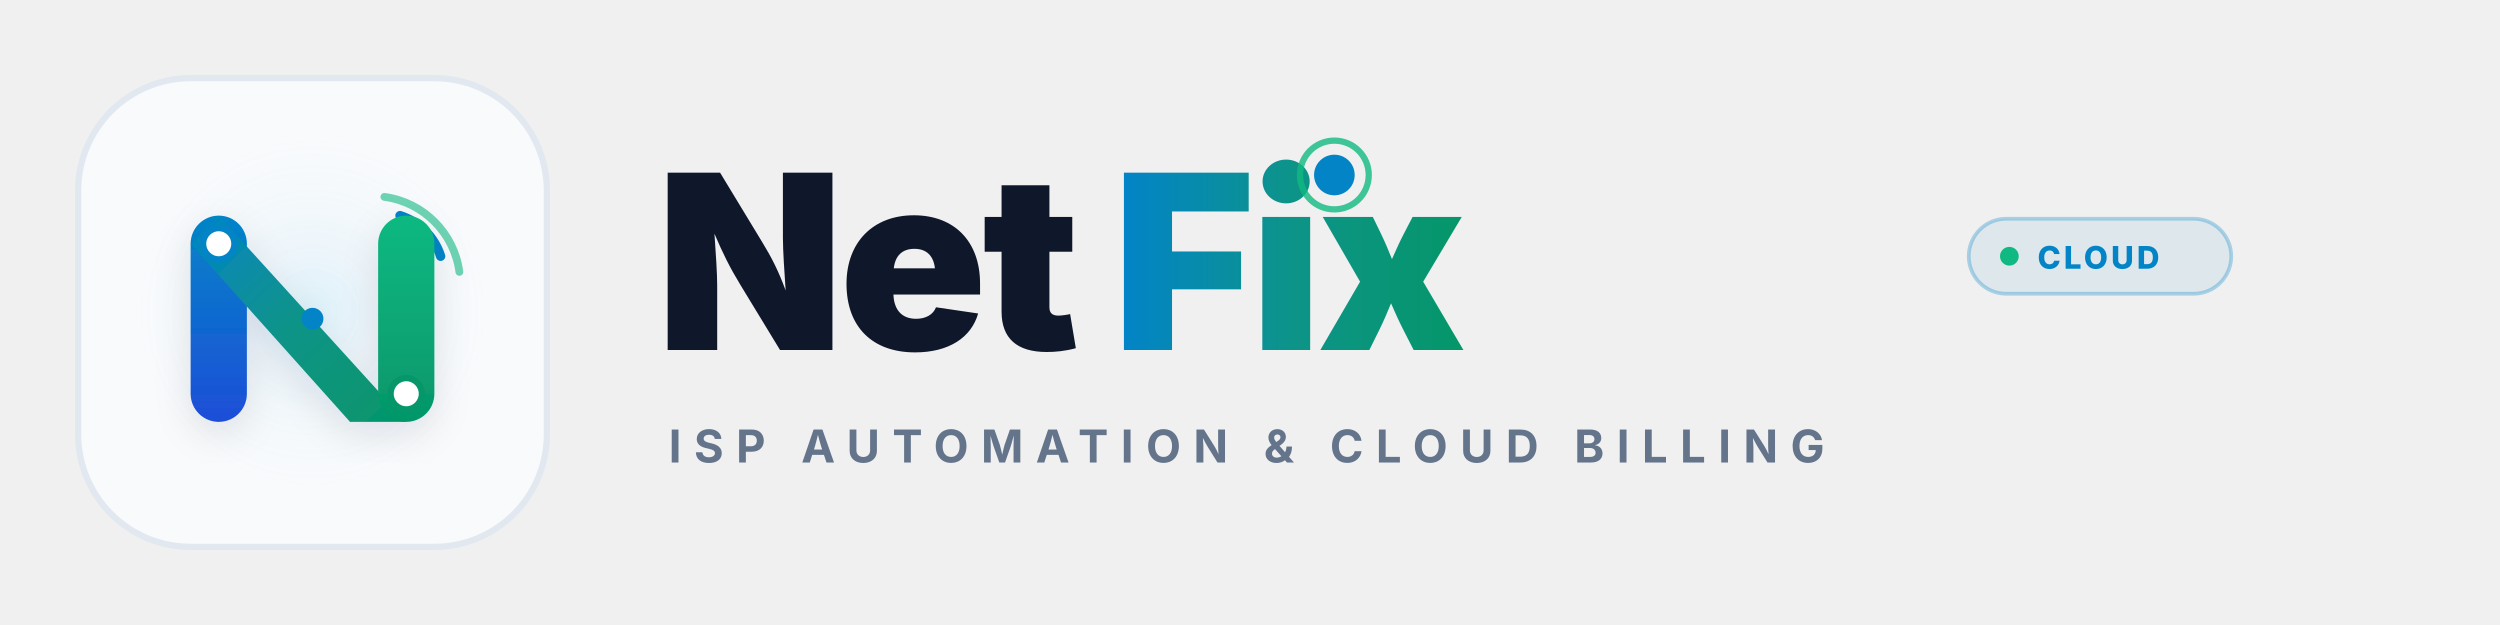
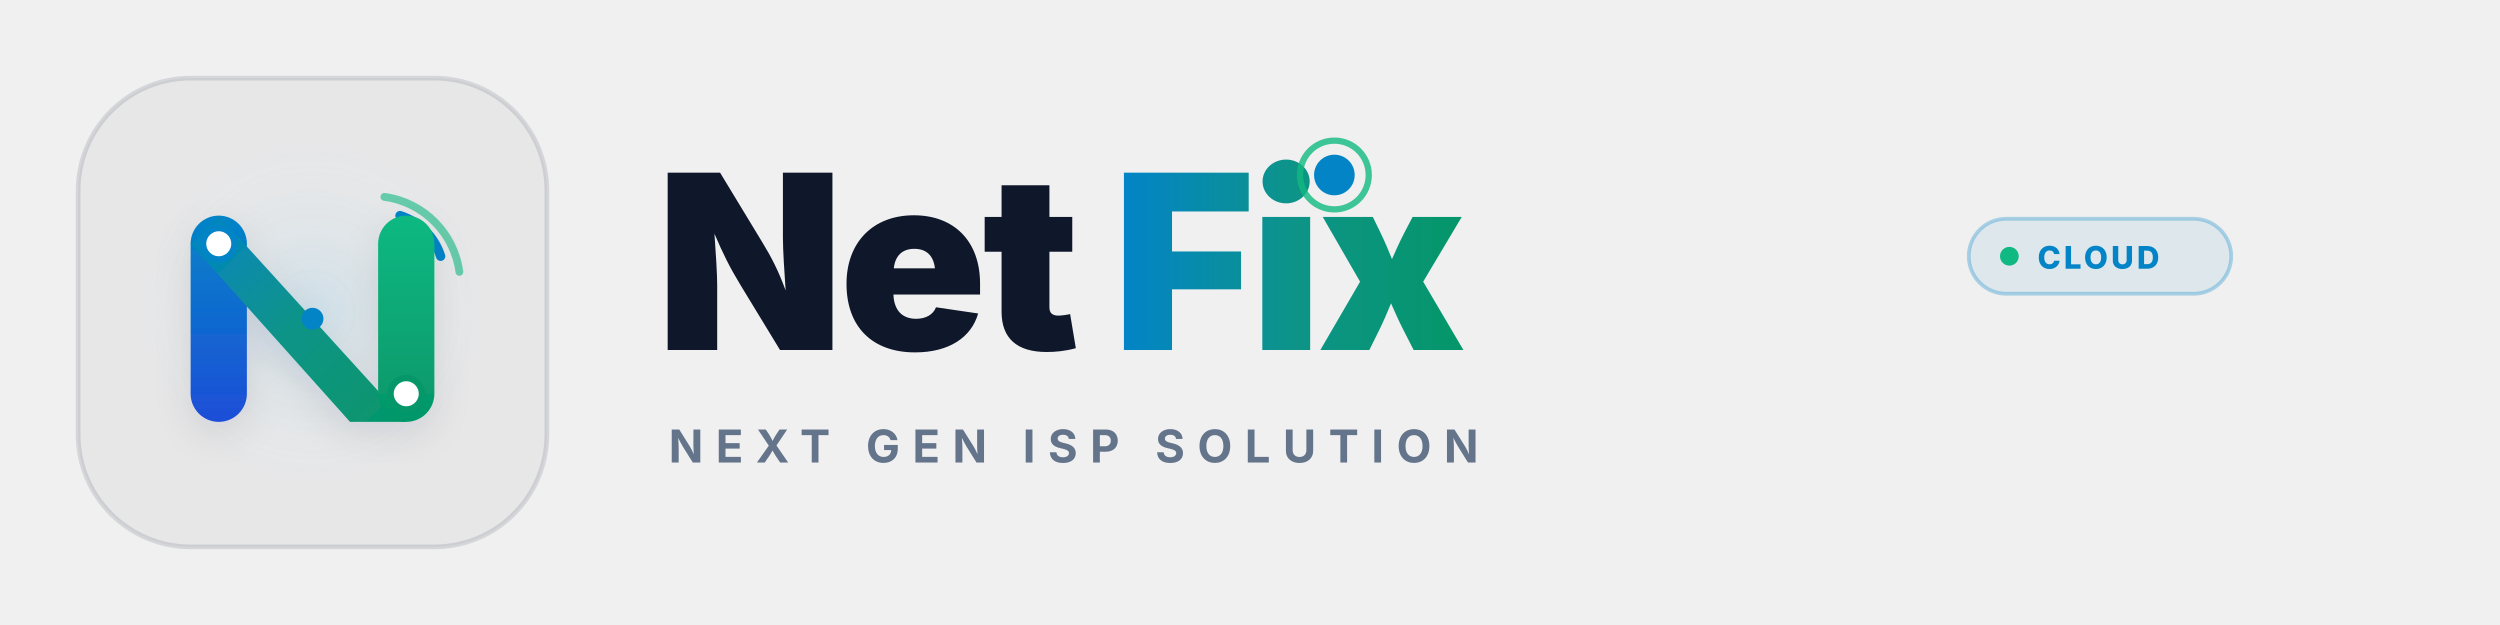
<svg xmlns="http://www.w3.org/2000/svg" viewBox="0 0 800 200" width="100%" height="100%">
  <defs>
    <linearGradient id="lightLeftPillar" x1="0%" y1="0%" x2="0%" y2="100%">
      <stop offset="0%" stop-color="#0284C7" />
      <stop offset="100%" stop-color="#1D4ED8" />
    </linearGradient>
    <linearGradient id="lightBeam" x1="0%" y1="0%" x2="100%" y2="100%">
      <stop offset="0%" stop-color="#0284C7" />
      <stop offset="50%" stop-color="#0D9488" />
      <stop offset="100%" stop-color="#059669" />
    </linearGradient>
    <linearGradient id="lightRightPillar" x1="0%" y1="100%" x2="0%" y2="0%">
      <stop offset="0%" stop-color="#059669" />
      <stop offset="100%" stop-color="#10B981" />
    </linearGradient>
    <linearGradient id="lightFixGrad" x1="0%" y1="0%" x2="100%" y2="0%">
      <stop offset="0%" stop-color="#0284C7" />
      <stop offset="50%" stop-color="#0D9488" />
      <stop offset="100%" stop-color="#059669" />
    </linearGradient>
    <radialGradient id="lightIconGlow" cx="50%" cy="50%" r="50%">
      <stop offset="0%" stop-color="rgba(14, 165, 233, 0.12)" />
      <stop offset="100%" stop-color="rgba(255, 255, 255, 0)" />
    </radialGradient>
    <filter id="lightLogoShadow" x="-20%" y="-20%" width="140%" height="140%">
      <feDropShadow dx="0" dy="4" stdDeviation="6" flood-color="#0F172A" flood-opacity="0.1" />
    </filter>
  </defs>
  <style>
    .font-brand {
      font-family: 'Inter', system-ui, -apple-system, BlinkMacSystemFont, "Segoe UI", Roboto, sans-serif;
    }
  </style>
  <g transform="translate(25, 25)">
-     <rect x="0" y="0" width="150" height="150" rx="36" ry="36" fill="#F8FAFC" stroke="#E2E8F0" stroke-width="2" />
+     <rect x="0" y="0" width="150" height="150" rx="36" ry="36" fill="rgba(15, 23, 42, 0.04)" stroke="rgba(15, 23, 42, 0.12)" stroke-width="1.5" />
    <circle cx="75" cy="75" r="60" fill="url(#lightIconGlow)" />
    <path d="M 98 38 A 28 28 0 0 1 122 62" fill="none" stroke="#10B981" stroke-width="2.5" stroke-linecap="round" opacity="0.6" />
    <path d="M 103 44 A 20 20 0 0 1 116 57" fill="none" stroke="#0284C7" stroke-width="3" stroke-linecap="round" />
    <g filter="url(#lightLogoShadow)">
      <rect x="36" y="44" width="18" height="66" rx="9" fill="url(#lightLeftPillar)" />
      <path d="M 45 44 L 105 110 L 87 110 L 36 53 Z" fill="url(#lightBeam)" />
      <rect x="96" y="44" width="18" height="66" rx="9" fill="url(#lightRightPillar)" />
    </g>
    <circle cx="45" cy="53" r="5" fill="#FFFFFF" stroke="#0284C7" stroke-width="2" />
    <circle cx="105" cy="101" r="5" fill="#FFFFFF" stroke="#059669" stroke-width="2" />
    <circle cx="75" cy="77" r="3.5" fill="#0284C7" />
  </g>
  <g class="font-brand" transform="translate(210, 0)">
    <text x="0" y="112" font-size="78" font-weight="900" fill="#0F172A" letter-spacing="-1.5">Net</text>
    <text x="146" y="112" font-size="78" font-weight="900" fill="url(#lightFixGrad)" letter-spacing="-1.5">Fix</text>
    <circle cx="217" cy="56" r="6.5" fill="#0284C7" />
    <circle cx="217" cy="56" r="11" fill="none" stroke="#10B981" stroke-width="2" opacity="0.8" />
    <text x="4" y="148" font-size="14.5" font-weight="700" fill="#64748B" letter-spacing="4" text-transform="uppercase">
-       ISP AUTOMATION &amp; CLOUD BILLING
+       NEXT GEN ISP SOLUTION
    </text>
    <rect x="420" y="70" width="84" height="24" rx="12" ry="12" fill="rgba(2, 132, 199, 0.08)" stroke="#0284C7" stroke-width="1.2" stroke-opacity="0.3" />
    <circle cx="433" cy="82" r="3" fill="#10B981" />
    <text x="442" y="86" font-size="10" font-weight="800" fill="#0284C7" letter-spacing="1">CLOUD</text>
  </g>
</svg>
